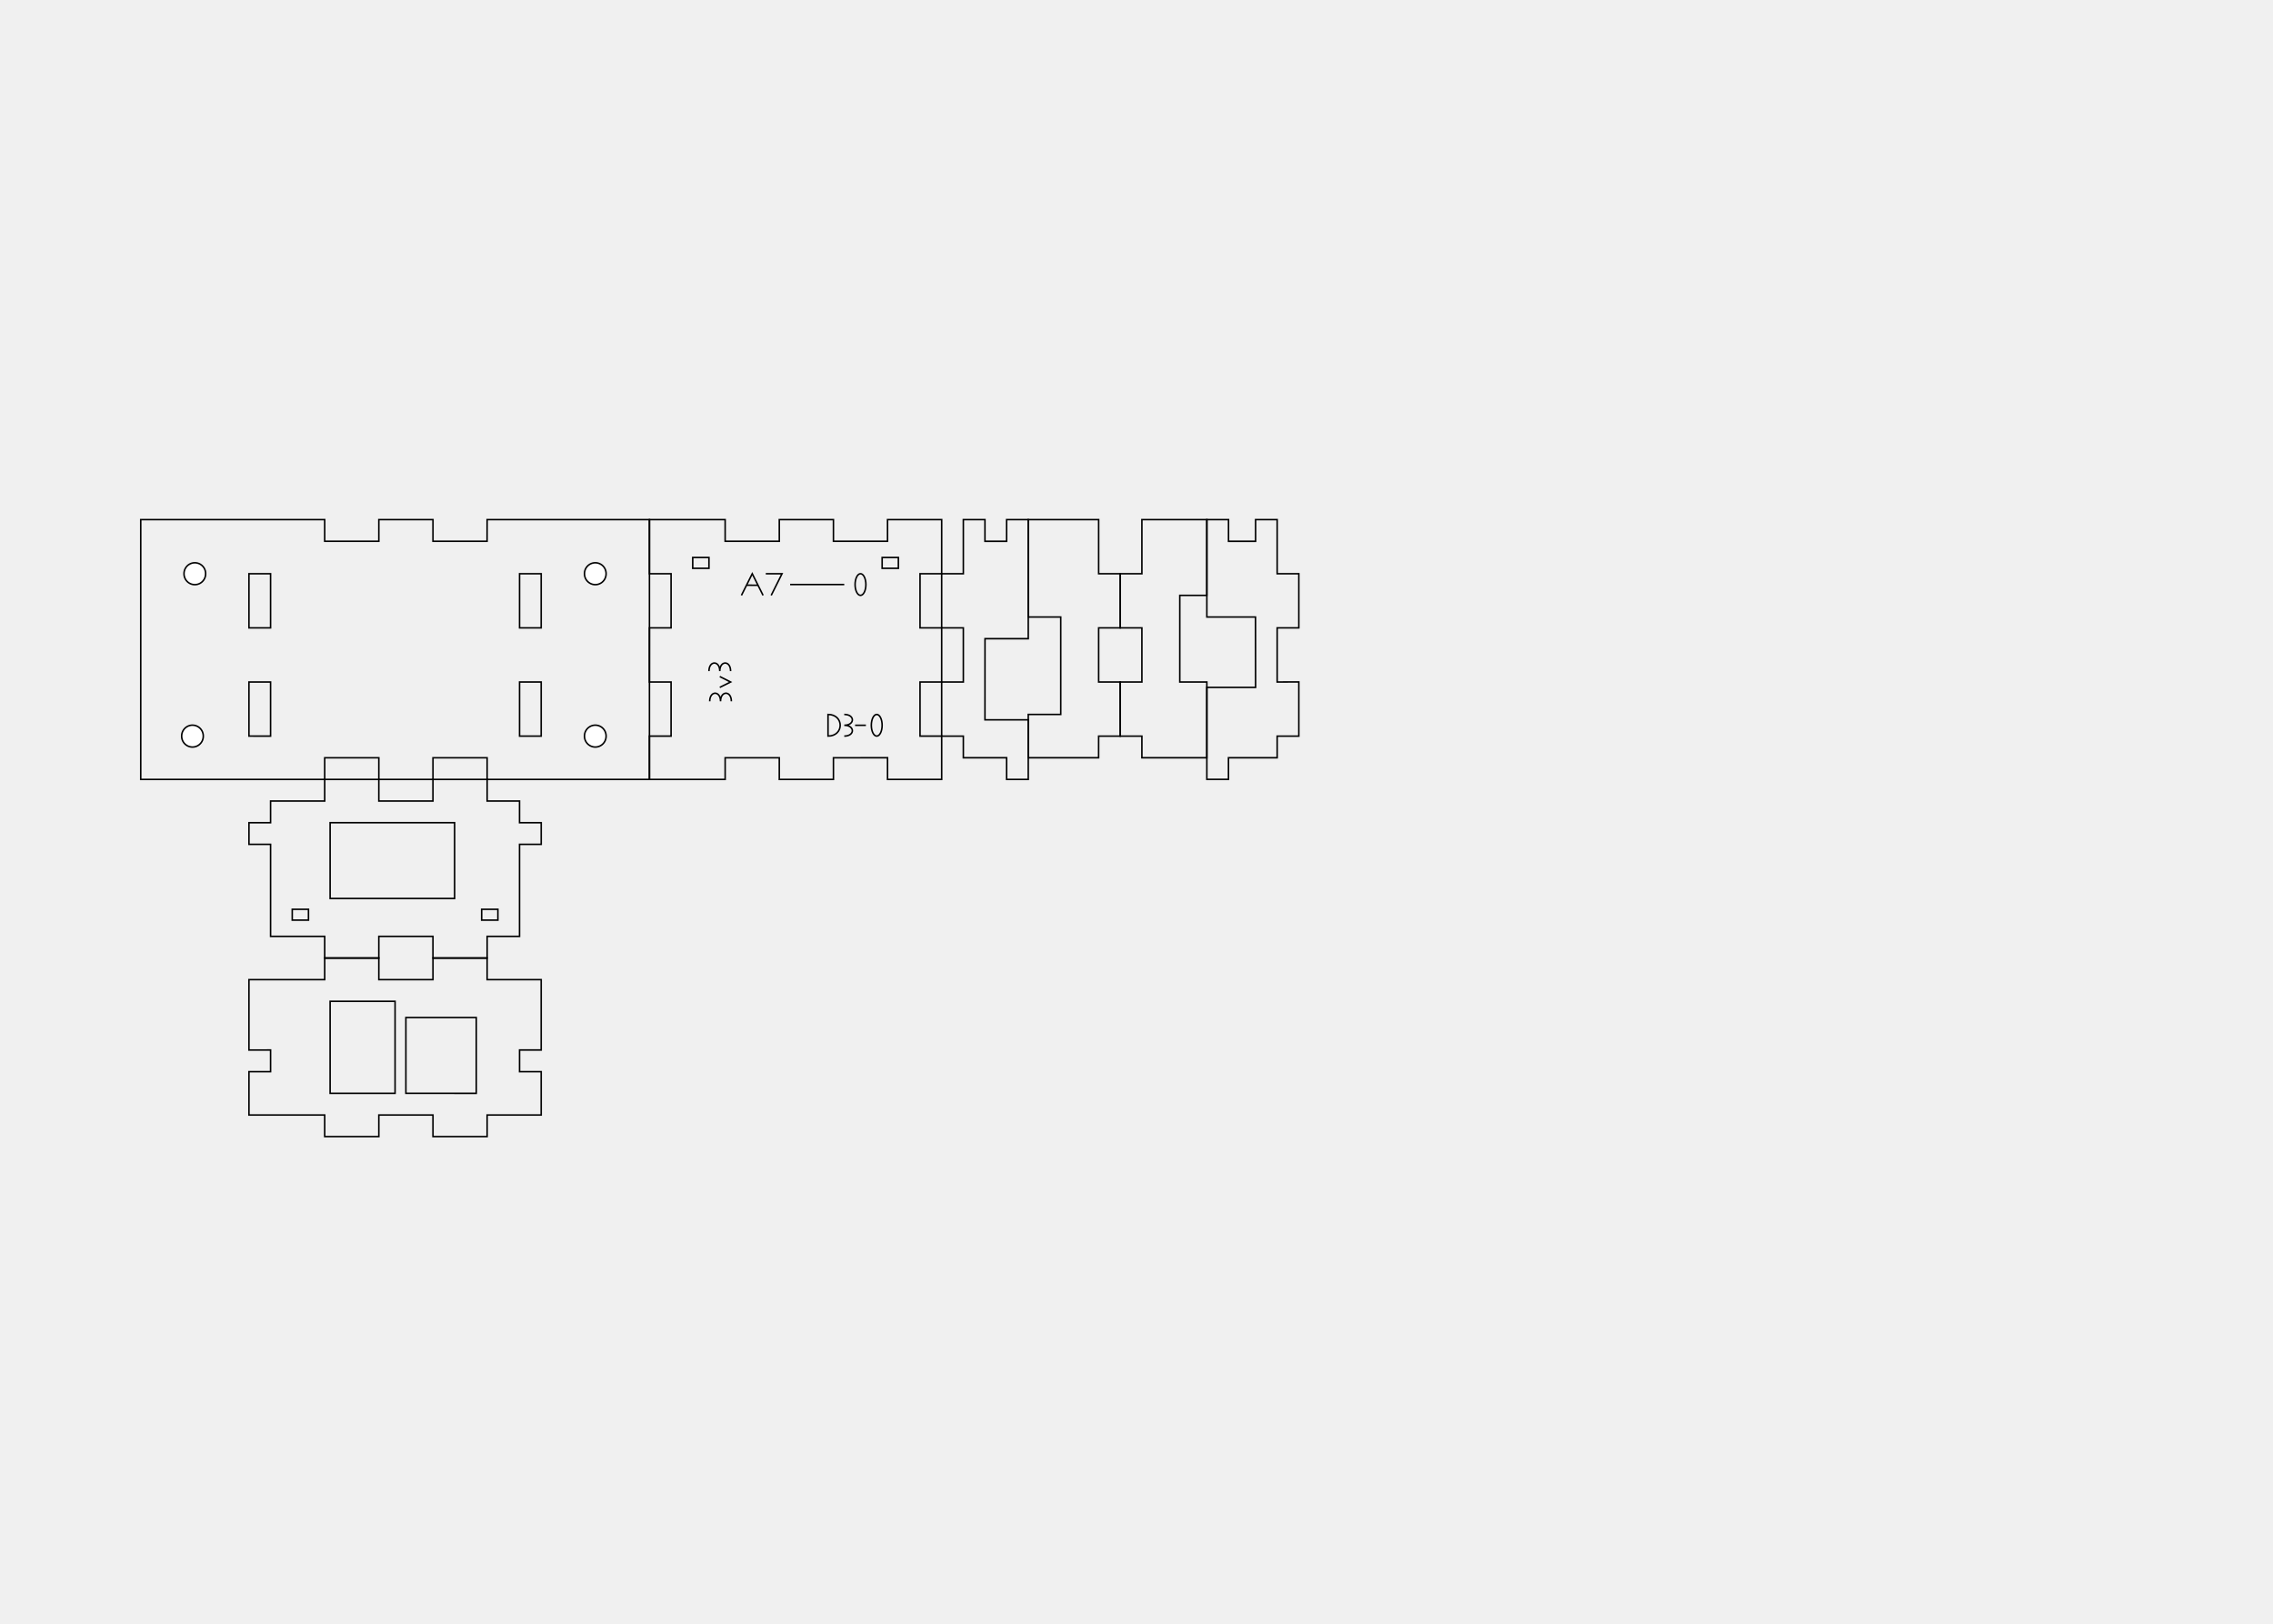
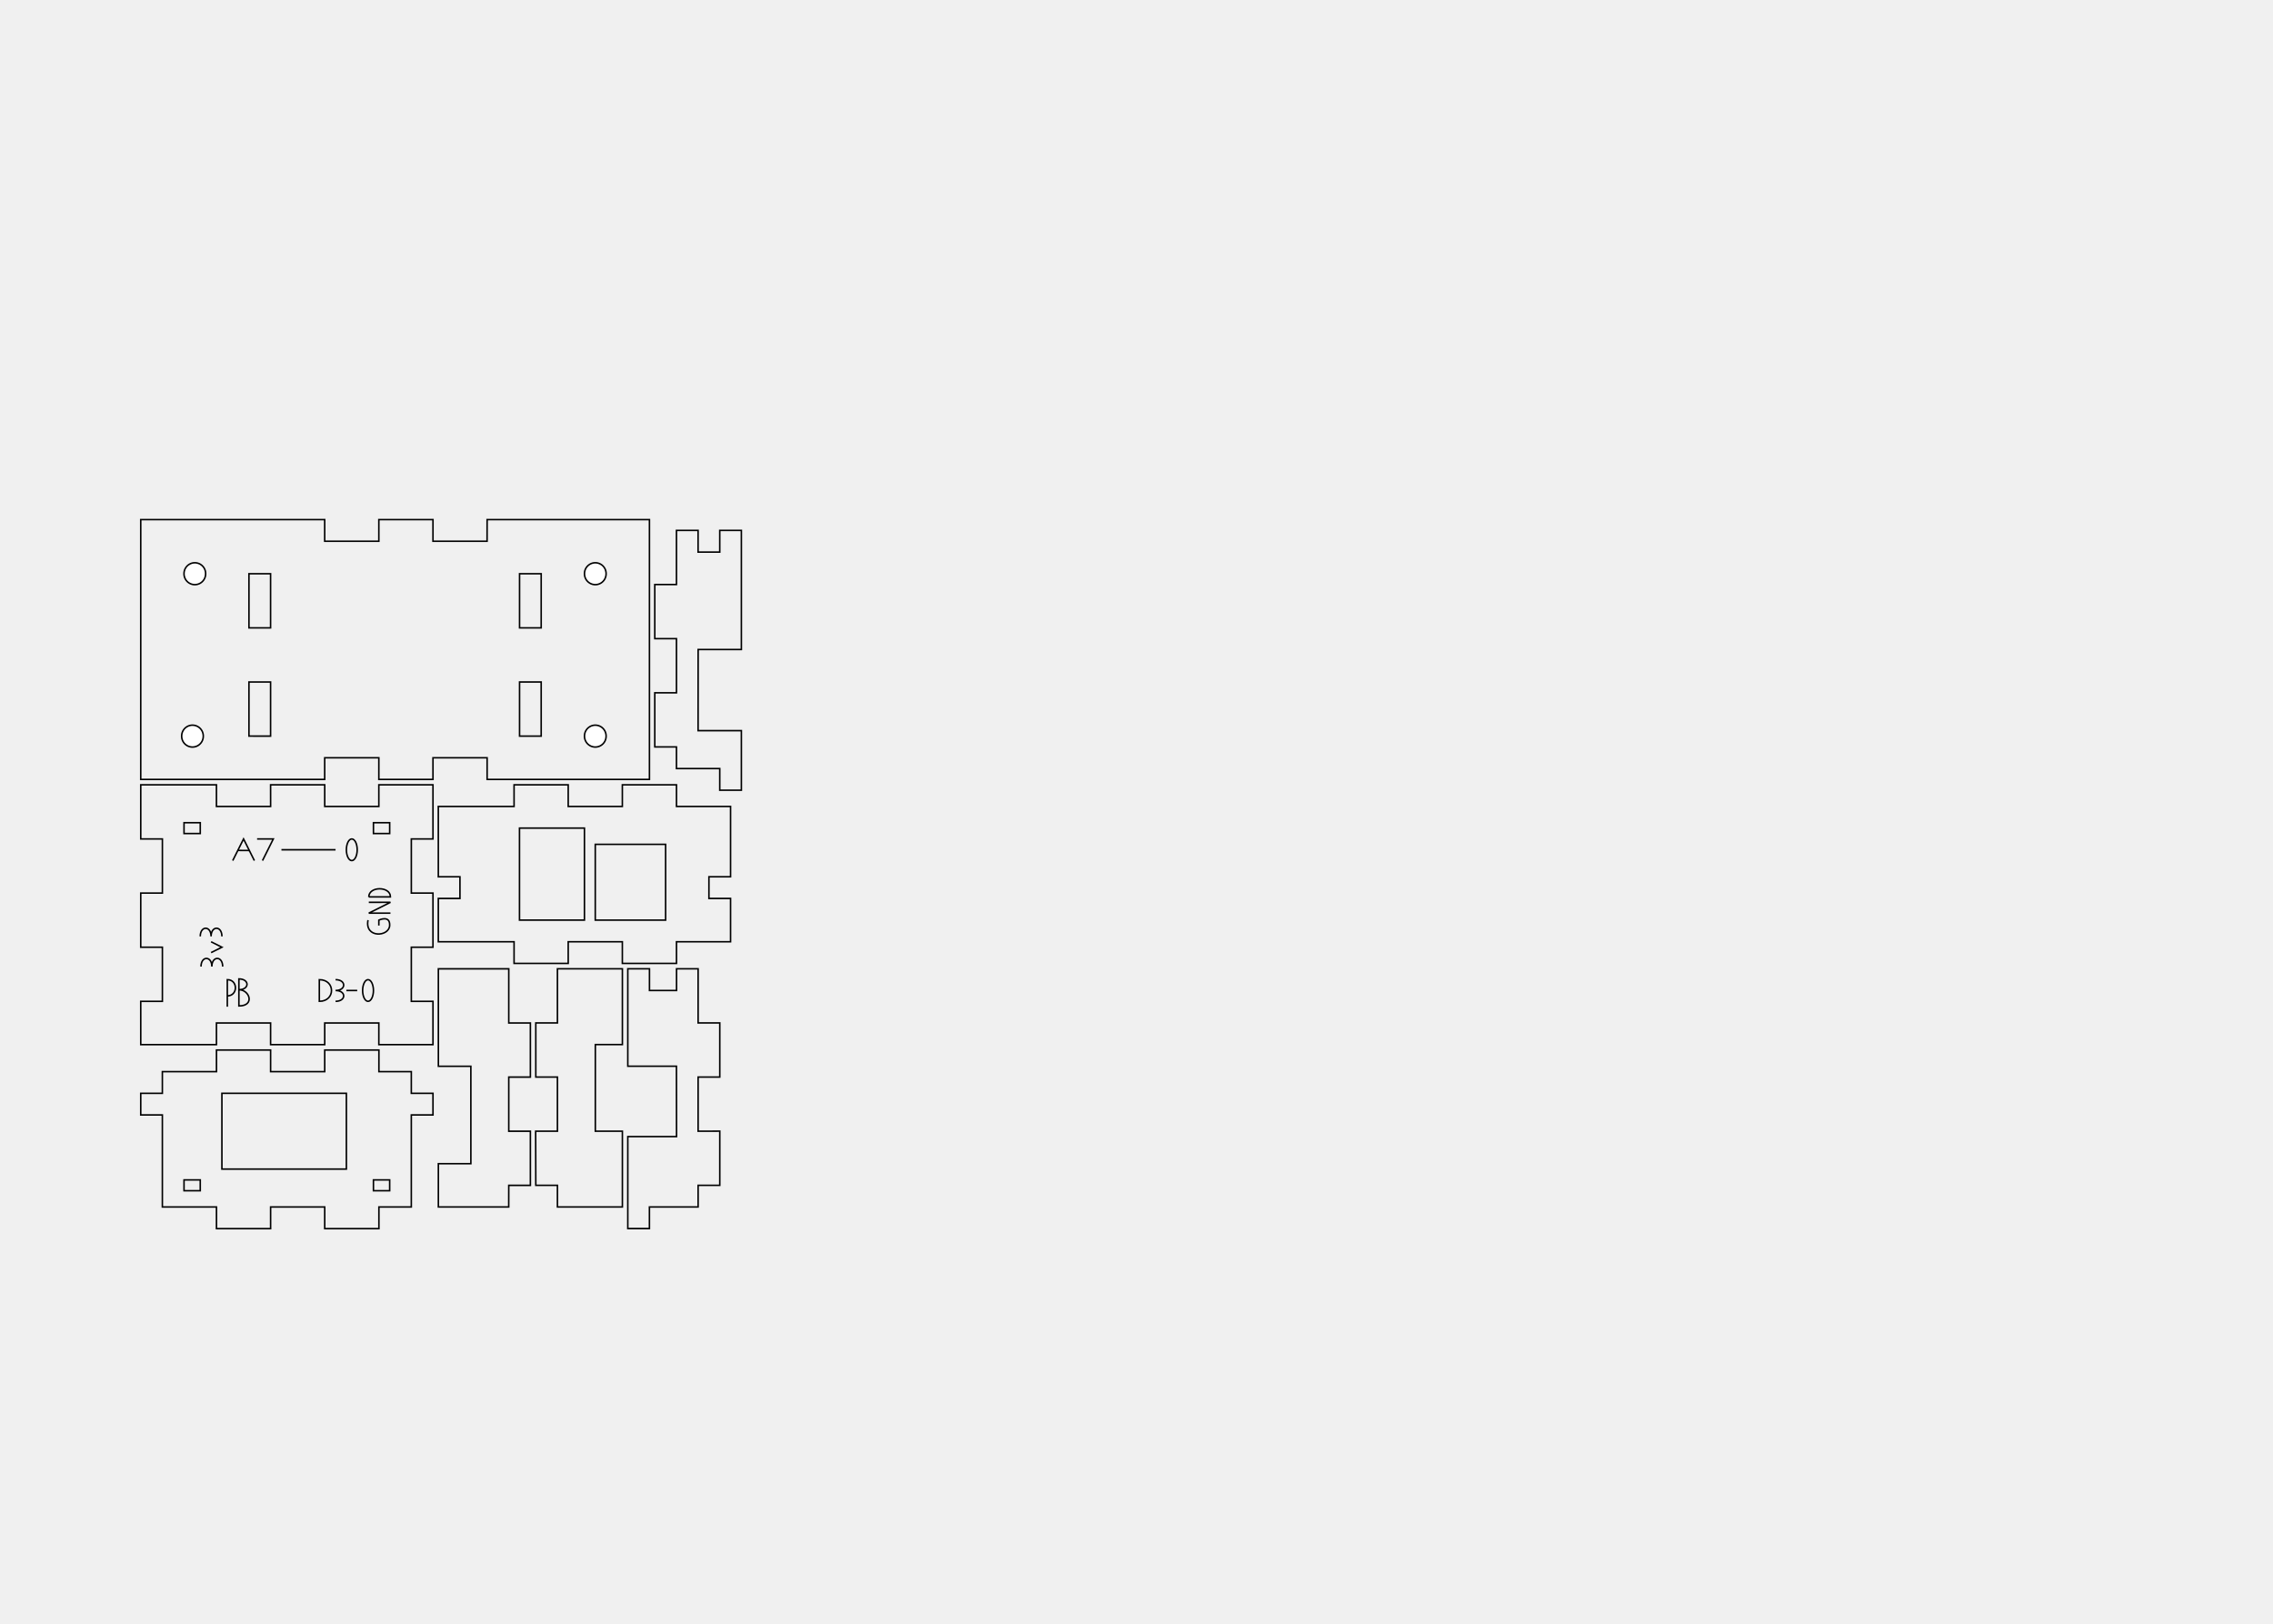
<svg xmlns="http://www.w3.org/2000/svg" width="1488.189" height="1062.992" id="svg2405" version="1.0">
  <defs id="defs2407">
    </defs>
-   <g id="layer1">
-     <g id="g2587">
-       <path id="path2446" d="M 92.143,340.157 L 212.589,340.165 L 212.589,354.332 L 248.036,354.332 L 248.036,340.165 L 283.482,340.165 L 283.482,354.332 L 318.898,354.332 L 318.929,340.165 L 425.211,340.165 L 425.211,510.237 L 318.929,510.237 L 318.929,496.072 L 283.482,496.072 L 283.482,510.237 L 248.036,510.237 L 248.036,496.072 L 212.589,496.072 L 212.589,510.237 L 92.143,510.237 L 92.143,340.157 z" style="fill:none;fill-rule:evenodd;stroke:#000000;stroke-width:1px;stroke-linecap:butt;stroke-linejoin:miter;stroke-opacity:1" />
-       <path id="path2448" d="M 340.169,375.583 L 354.33,375.583 L 354.33,411.024 L 340.169,411.033 L 340.169,375.583 z" style="fill:none;fill-rule:evenodd;stroke:#000000;stroke-width:1px;stroke-linecap:butt;stroke-linejoin:miter;stroke-opacity:1" />
-       <path id="path2450" d="M 340.169,446.474 L 354.33,446.474 L 354.33,481.898 L 340.169,481.898 L 340.169,446.474 z" style="fill:none;fill-rule:evenodd;stroke:#000000;stroke-width:1px;stroke-linecap:butt;stroke-linejoin:miter;stroke-opacity:1" />
-       <path id="path2452" d="M 162.992,446.474 L 177.155,446.474 L 177.155,481.898 L 162.998,481.89 L 162.992,446.474 z" style="fill:none;fill-rule:evenodd;stroke:#000000;stroke-width:1px;stroke-linecap:butt;stroke-linejoin:miter;stroke-opacity:1" />
-       <path id="path2454" d="M 162.998,411.033 L 177.155,411.033 L 177.155,375.583 L 162.992,375.583 L 162.998,411.033 z" style="fill:none;fill-rule:evenodd;stroke:#000000;stroke-width:1px;stroke-linecap:butt;stroke-linejoin:miter;stroke-opacity:1" />
-       <path transform="translate(42.50487,28.33554)" d="M 354.33,347.248 A 7.081,7.083 0 1 1 340.169,347.248 A 7.081,7.083 0 1 1 354.33,347.248 z" id="path2478" style="fill:#ffffff;stroke:#000000" />
-       <path transform="translate(42.50487,134.6506)" d="M 354.33,347.248 A 7.081,7.083 0 1 1 340.169,347.248 A 7.081,7.083 0 1 1 354.33,347.248 z" id="path2484" style="fill:#ffffff;stroke:#000000" />
-       <path transform="translate(-219.6938,28.33554)" d="M 354.33,347.248 A 7.081,7.083 0 1 1 340.169,347.248 A 7.081,7.083 0 1 1 354.33,347.248 z" id="path2488" style="fill:#ffffff;stroke:#000000" />
-       <path transform="translate(-221.2331,134.6541)" d="M 354.33,347.248 A 7.081,7.083 0 1 1 340.169,347.248 A 7.081,7.083 0 1 1 354.33,347.248 z" id="path2490" style="fill:#ffffff;stroke:#000000" />
+   <g id="layer1" style="display:inline">
+     <path style="fill:none;fill-rule:evenodd;stroke:#000000;stroke-width:1px;stroke-linecap:butt;stroke-linejoin:miter;stroke-opacity:1" d="M 92.143,340.157 L 212.589,340.165 L 212.589,354.332 L 248.036,354.332 L 248.036,340.165 L 283.482,340.165 L 283.482,354.332 L 318.898,354.332 L 318.929,340.165 L 425.211,340.165 L 425.211,510.237 L 318.929,510.237 L 318.929,496.072 L 283.482,496.072 L 283.482,510.237 L 248.036,510.237 L 248.036,496.072 L 212.589,496.072 L 212.589,510.237 L 92.143,510.237 L 92.143,340.157 z" id="path2446" />
+     <path style="fill:none;fill-rule:evenodd;stroke:#000000;stroke-width:1px;stroke-linecap:butt;stroke-linejoin:miter;stroke-opacity:1" d="M 340.169,375.583 L 354.33,375.583 L 354.33,411.024 L 340.169,411.033 L 340.169,375.583 z" id="path2448" />
+     <path style="fill:none;fill-rule:evenodd;stroke:#000000;stroke-width:1px;stroke-linecap:butt;stroke-linejoin:miter;stroke-opacity:1" d="M 340.169,446.474 L 354.33,446.474 L 354.33,481.898 L 340.169,481.898 L 340.169,446.474 z" id="path2450" />
+     <path style="fill:none;fill-rule:evenodd;stroke:#000000;stroke-width:1px;stroke-linecap:butt;stroke-linejoin:miter;stroke-opacity:1" d="M 162.992,446.474 L 177.155,446.474 L 177.155,481.898 L 162.998,481.89 L 162.992,446.474 z" id="path2452" />
+     <path style="fill:none;fill-rule:evenodd;stroke:#000000;stroke-width:1px;stroke-linecap:butt;stroke-linejoin:miter;stroke-opacity:1" d="M 162.998,411.033 L 177.155,411.033 L 177.155,375.583 L 162.992,375.583 L 162.998,411.033 z" id="path2454" />
+     <path style="fill:#ffffff;stroke:#000000" id="path2478" d="M 354.33,347.248 A 7.081,7.083 0 1 1 340.169,347.248 A 7.081,7.083 0 1 1 354.33,347.248 z" transform="translate(42.50487,28.33554)" />
+     <path style="fill:#ffffff;stroke:#000000" id="path2484" d="M 354.33,347.248 A 7.081,7.083 0 1 1 340.169,347.248 A 7.081,7.083 0 1 1 354.33,347.248 z" transform="translate(42.50487,134.6506)" />
+     <path style="fill:#ffffff;stroke:#000000" id="path2488" d="M 354.33,347.248 A 7.081,7.083 0 1 1 340.169,347.248 A 7.081,7.083 0 1 1 354.33,347.248 z" transform="translate(-219.6938,28.33554)" />
+     <path style="fill:#ffffff;stroke:#000000" id="path2490" d="M 354.33,347.248 A 7.081,7.083 0 1 1 340.169,347.248 A 7.081,7.083 0 1 1 354.33,347.248 z" transform="translate(-221.2331,134.6541)" />
+     <path style="fill:none;fill-rule:evenodd;stroke:#000000;stroke-width:1px;stroke-linecap:butt;stroke-linejoin:miter;stroke-opacity:1" d="M 442.899,347.228 L 442.899,382.666 L 428.712,382.666 L 428.712,418.103 L 442.899,418.103 L 442.899,453.541 L 428.712,453.541 L 428.712,488.978 L 442.899,488.978 L 442.899,503.134 L 471.243,503.134 L 471.243,517.322 L 485.399,517.322 L 485.399,478.322 L 457.055,478.322 L 457.087,425.197 L 485.399,425.197 L 485.399,347.228 L 471.243,347.228 L 471.243,361.416 L 457.055,361.416 L 457.055,347.228 L 442.899,347.228 z" id="path2508" />
+     <path style="fill:none;fill-rule:evenodd;stroke:#000000;stroke-width:1px;stroke-linecap:butt;stroke-linejoin:miter;stroke-opacity:1" d="M 287.008,634.251 L 287.018,698.032 L 308.278,698.032 L 308.29,761.814 L 287.008,761.814 L 287.008,790.157 L 333.071,790.157 L 333.102,776.001 L 347.258,776.001 L 347.258,740.564 L 333.102,740.564 L 333.102,705.126 L 347.258,705.126 L 347.258,669.689 L 333.102,669.689 L 333.102,634.251 L 287.008,634.251 z" id="path2510" />
+     <path style="fill:none;fill-rule:evenodd;stroke:#000000;stroke-width:1px;stroke-linecap:butt;stroke-linejoin:miter;stroke-opacity:1" d="M 364.961,634.234 L 364.961,669.672 L 350.804,669.672 L 350.804,705.109 L 364.961,705.109 L 364.961,740.547 L 350.711,740.547 L 350.804,775.984 L 364.961,775.984 L 364.961,790.14 L 407.492,790.14 L 407.492,740.547 L 389.773,740.547 L 389.777,683.842 L 407.496,683.842 L 407.492,634.234 L 364.961,634.234 z" id="path2516" />
+     <path style="fill:none;fill-rule:evenodd;stroke:#000000;stroke-width:1px;stroke-linecap:butt;stroke-linejoin:miter;stroke-opacity:1" d="M 372.021,527.935 L 407.467,527.935 L 407.467,513.779 L 442.913,513.779 L 442.913,527.935 L 478.315,527.935 L 478.315,573.986 L 464.154,573.986 L 464.154,588.172 L 478.315,588.172 L 478.315,616.529 L 442.913,616.529 L 442.913,630.686 L 407.467,630.686 L 407.467,616.529 L 372.021,616.529 L 372.021,630.686 L 336.574,630.686 L 336.574,616.529 L 286.982,616.529 L 286.982,588.172 L 301.14,588.172 L 301.14,573.986 L 286.982,574.001 L 286.977,527.935 L 336.574,527.935 L 336.574,513.779 L 372.021,513.779 L 372.021,527.935 z" id="path2544" />
+     <path style="fill:none;fill-rule:evenodd;stroke:#000000;stroke-width:1px;stroke-linecap:butt;stroke-linejoin:miter;stroke-opacity:1" d="M 340.127,602.348 L 340.127,542.112 L 382.646,542.112 L 382.646,602.348 L 340.127,602.348 z" id="path2552" />
+     <path style="fill:none;fill-rule:evenodd;stroke:#000000;stroke-width:1px;stroke-linecap:butt;stroke-linejoin:miter;stroke-opacity:1" d="M 389.733,602.348 L 389.733,552.742 L 435.796,552.742 L 435.796,602.358 L 389.733,602.348 z" id="path2554" />
+     <path style="fill:none;fill-rule:evenodd;stroke:#000000;stroke-width:1px;stroke-linecap:butt;stroke-linejoin:miter;stroke-opacity:1" d="M 141.737,687.404 L 141.737,701.56 L 106.299,701.56 L 106.299,715.748 L 92.143,715.748 L 92.143,729.904 L 106.299,729.904 L 106.299,790.154 L 141.737,790.154 L 141.737,804.342 L 177.174,804.342 L 177.174,790.154 L 212.612,790.154 L 212.612,804.342 L 248.08,804.342 L 248.08,790.154 L 269.299,790.154 L 269.299,729.904 L 283.487,729.904 L 283.487,715.748 L 269.299,715.748 L 269.299,701.56 L 248.08,701.56 L 248.08,687.404 L 212.612,687.404 L 212.612,701.56 L 177.174,701.56 L 177.174,687.404 L 141.737,687.404 z" id="path2536" />
+     <path style="fill:none;fill-rule:evenodd;stroke:#000000;stroke-width:1px;stroke-linecap:butt;stroke-linejoin:miter;stroke-opacity:1" d="M 145.285,715.737 L 145.285,765.343 L 226.781,765.343 L 226.781,715.737 L 145.285,715.737 z" id="path2550" />
+     <path style="fill:none;fill-rule:evenodd;stroke:#000000;stroke-width:1px;stroke-linecap:butt;stroke-linejoin:miter;stroke-opacity:1" d="M 244.497,772.43 L 255.127,772.43 L 255.127,779.516 L 244.497,779.516 L 244.497,772.43 z" id="path2568" />
+     <path style="fill:none;fill-rule:evenodd;stroke:#000000;stroke-width:1px;stroke-linecap:butt;stroke-linejoin:miter;stroke-opacity:1" d="M 120.482,772.43 L 131.111,772.43 L 131.111,779.516 L 120.482,779.516 L 120.482,772.43 z" id="path2570" />
+     <path style="fill:none;fill-rule:evenodd;stroke:#000000;stroke-width:1px;stroke-linecap:butt;stroke-linejoin:miter;stroke-opacity:1" d="M 411.041,634.234 L 411.041,698.015 L 442.885,698.015 L 442.947,744.078 L 411.041,744.078 L 411.041,804.297 L 425.197,804.297 L 425.197,790.14 L 457.072,790.14 L 457.072,775.984 L 471.26,775.984 L 471.26,740.515 L 457.072,740.547 L 457.072,705.109 L 471.26,705.109 L 471.26,669.672 L 457.072,669.672 L 457.072,634.234 L 442.947,634.234 L 442.947,648.422 L 425.229,648.422 L 425.229,634.234 L 411.041,634.234 z" id="path2603" />
+     <path style="fill:none;fill-rule:evenodd;stroke:#000000;stroke-width:1px;stroke-linecap:butt;stroke-linejoin:miter;stroke-opacity:1" d="M 92.153,513.794 L 141.714,513.794 L 141.714,527.961 L 177.178,527.961 L 177.164,513.794 L 212.614,513.794 L 212.614,527.961 L 248.032,527.961 L 248.032,513.787 L 283.482,513.794 L 283.482,549.213 L 269.308,549.213 L 269.308,584.663 L 283.482,584.663 L 283.477,620.103 L 269.304,620.103 L 269.308,655.528 L 283.482,655.528 L 283.482,683.867 L 248.032,683.867 L 248.032,669.692 L 212.614,669.702 L 212.614,683.867 L 177.164,683.867 L 177.164,669.702 L 141.714,669.702 L 141.714,683.865 L 92.153,683.867 L 92.139,655.528 L 106.317,655.528 L 106.317,620.103 L 92.139,620.103 L 92.153,584.663 L 106.317,584.663 L 106.317,549.22 L 92.153,549.213 L 92.153,527.961 L 92.153,513.794 z" id="path2502" />
+     <path style="fill:none;fill-rule:evenodd;stroke:#000000;stroke-width:1px;stroke-linecap:butt;stroke-linejoin:miter;stroke-opacity:1" d="M 244.501,538.59 L 255.131,538.59 L 255.131,545.676 L 244.501,545.676 L 244.501,538.59 z" id="path2572" />
+     <path style="fill:none;fill-rule:evenodd;stroke:#000000;stroke-width:1px;stroke-linecap:butt;stroke-linejoin:miter;stroke-opacity:1" d="M 120.485,538.59 L 131.115,538.59 L 131.115,545.676 L 120.485,545.676 L 120.485,538.59 z" id="path2574" />
+   </g>
+   <g id="layer2" style="display:inline">
+     <path style="fill:none;fill-rule:evenodd;stroke:#000000;stroke-width:1px;stroke-linecap:butt;stroke-linejoin:miter;stroke-opacity:1;display:inline" d="M 131.115,612.999 C 131.115,605.913 138.202,605.913 138.202,612.999 C 138.202,605.913 145.288,605.913 145.288,612.999" id="path2481" />
+     <path style="fill:none;fill-rule:evenodd;stroke:#000000;stroke-width:1px;stroke-linecap:butt;stroke-linejoin:miter;stroke-opacity:1;display:inline" d="M 131.615,632.759 C 131.615,625.673 138.702,625.673 138.702,632.759 C 138.702,625.673 145.788,625.673 145.788,632.759" id="path2479" />
+     <path style="fill:none;fill-rule:evenodd;stroke:#000000;stroke-width:1px;stroke-linecap:butt;stroke-linejoin:miter;stroke-opacity:1;display:inline" d="M 138.202,623.629 L 145.288,620.103 L 138.202,616.543" id="path2483" />
+     <path style="fill:none;fill-rule:evenodd;stroke:#000000;stroke-width:1px;stroke-linecap:butt;stroke-linejoin:miter;stroke-opacity:1;display:inline" d="M 209.068,641.346 C 219.698,641.346 219.698,655.519 209.068,655.519 L 209.068,641.346 z" id="path2476" />
+     <path style="fill:none;fill-rule:evenodd;stroke:#000000;stroke-width:1px;stroke-linecap:butt;stroke-linejoin:miter;stroke-opacity:1;display:inline" d="M 219.698,641.346 C 226.784,641.346 226.784,648.432 219.698,648.432 C 226.784,648.432 226.784,655.519 219.698,655.519" id="path2474" />
+     <path style="fill:none;fill-rule:evenodd;stroke:#000000;stroke-width:1px;stroke-linecap:butt;stroke-linejoin:miter;stroke-opacity:1;display:inline" d="M 226.784,648.432 C 233.871,648.432 233.871,648.432 233.871,648.432" id="path2487" />
+     <path style="fill:none;fill-opacity:1;stroke:#000000;stroke-opacity:1;display:inline" id="path2468" d="M 510.236,382.677 A 3.543,7.087 0 1 1 503.15,382.677 A 3.543,7.087 0 1 1 510.236,382.677 z" transform="translate(-265.7353,265.7553)" />
+     <path style="fill:none;fill-opacity:1;stroke:#000000;stroke-opacity:1;display:inline" id="path2460" d="M 510.236,382.677 A 3.543,7.087 0 1 1 503.15,382.677 A 3.543,7.087 0 1 1 510.236,382.677 z" transform="translate(-276.3652,173.6293)" />
+     <path style="fill:none;fill-rule:evenodd;stroke:#000000;stroke-width:1px;stroke-linecap:butt;stroke-linejoin:miter;stroke-opacity:1;display:inline" d="M 184.265,556.306 C 212.611,556.306 219.698,556.306 219.698,556.306" id="path2485" />
+     <path style="fill:none;fill-rule:evenodd;stroke:#000000;stroke-width:1px;stroke-linecap:butt;stroke-linejoin:miter;stroke-opacity:1;display:inline" d="M 168.321,549.22 L 178.948,549.22 L 171.862,563.393 L 171.862,563.393" id="path2462" />
+     <path style="fill:none;fill-rule:evenodd;stroke:#000000;stroke-width:1px;stroke-linecap:butt;stroke-linejoin:miter;stroke-opacity:1;display:inline" d="M 155.708,556.727 L 163.243,556.782" id="path2458" />
+     <path style="fill:none;fill-rule:evenodd;stroke:#000000;stroke-width:1px;stroke-linecap:butt;stroke-linejoin:miter;stroke-opacity:1;display:inline" d="M 152.375,563.393 L 159.462,549.22 L 166.548,563.393 L 166.548,563.393" id="path2456" />
+     <g style="display:inline" id="g2484" transform="matrix(0,-1,1,0,-332.5545,803.3022)">
+       <path id="path2477" d="M 200.94,573.504 C 189,571.146 189.882,587.303 197.397,587.677 C 204.475,588.029 200.94,580.59 200.94,580.59 L 197.397,580.59" style="fill:none;fill-rule:evenodd;stroke:#000000;stroke-width:1px;stroke-linecap:butt;stroke-linejoin:miter;stroke-opacity:1" />
+       <path id="path2480" d="M 205.512,588.189 L 205.512,574.016 L 212.598,588.189 L 212.589,574.016" style="fill:none;fill-rule:evenodd;stroke:#000000;stroke-width:1px;stroke-linecap:butt;stroke-linejoin:miter;stroke-opacity:1" />
+       <path id="path2482" d="M 216.142,574.016 L 216.142,588.189 C 223.228,588.189 223.228,574.016 216.142,574.016" style="fill:none;fill-rule:evenodd;stroke:#000000;stroke-width:1px;stroke-linecap:butt;stroke-linejoin:miter;stroke-opacity:1" />
    </g>
-     <path style="fill:none;fill-rule:evenodd;stroke:#000000;stroke-width:1px;stroke-linecap:butt;stroke-linejoin:miter;stroke-opacity:1" d="M 630.719 340.156 L 630.719 375.594 L 616.531 375.594 L 616.531 411.031 L 630.719 411.031 L 630.719 446.469 L 616.531 446.469 L 616.531 481.906 L 630.719 481.906 L 630.719 496.062 L 659.062 496.062 L 659.062 510.25 L 673.219 510.25 L 673.219 471.25 L 644.875 471.25 L 644.906 418.125 L 673.219 418.125 L 673.219 340.156 L 659.062 340.156 L 659.062 354.344 L 644.875 354.344 L 644.875 340.156 L 630.719 340.156 z " id="path2508" />
-     <path style="fill:none;fill-rule:evenodd;stroke:#000000;stroke-width:1px;stroke-linecap:butt;stroke-linejoin:miter;stroke-opacity:1" d="M 673.219,340.156 L 673.228,403.937 L 694.488,403.937 L 694.5,467.719 L 673.219,467.719 L 673.219,496.062 L 719.281,496.062 L 719.312,481.906 L 733.469,481.906 L 733.469,446.469 L 719.312,446.469 L 719.312,411.031 L 733.469,411.031 L 733.469,375.594 L 719.312,375.594 L 719.312,340.156 L 673.219,340.156 z" id="path2510" />
-     <path style="fill:none;fill-rule:evenodd;stroke:#000000;stroke-width:1px;stroke-linecap:butt;stroke-linejoin:miter;stroke-opacity:1" d="M 747.625,340.156 L 747.625,375.594 L 733.469,375.594 L 733.469,411.031 L 747.625,411.031 L 747.625,446.469 L 733.375,446.469 L 733.469,481.906 L 747.625,481.906 L 747.625,496.062 L 790.156,496.062 L 790.156,446.469 L 772.438,446.469 L 772.441,389.764 L 790.16,389.764 L 790.156,340.156 L 747.625,340.156 z" id="path2516" />
-     <g id="g2582">
-       <path id="path2544" d="M 248.036,641.335 L 283.482,641.335 L 283.482,627.18 L 318.929,627.18 L 318.929,641.335 L 354.33,641.335 L 354.33,687.386 L 340.169,687.386 L 340.169,701.572 L 354.33,701.572 L 354.33,729.93 L 318.929,729.93 L 318.929,744.086 L 283.482,744.086 L 283.482,729.93 L 248.036,729.93 L 248.036,744.086 L 212.589,744.086 L 212.589,729.93 L 162.998,729.93 L 162.998,701.572 L 177.155,701.572 L 177.155,687.386 L 162.998,687.402 L 162.992,641.335 L 212.589,641.335 L 212.589,627.18 L 248.036,627.18 L 248.036,641.335 z" style="fill:none;fill-rule:evenodd;stroke:#000000;stroke-width:1px;stroke-linecap:butt;stroke-linejoin:miter;stroke-opacity:1" />
-       <path id="path2552" d="M 216.142,715.748 L 216.142,655.512 L 258.661,655.512 L 258.661,715.748 L 216.142,715.748 z" style="fill:none;fill-rule:evenodd;stroke:#000000;stroke-width:1px;stroke-linecap:butt;stroke-linejoin:miter;stroke-opacity:1" />
-       <path id="path2554" d="M 265.748,715.748 L 265.748,666.142 L 311.811,666.142 L 311.811,715.758 L 265.748,715.748 z" style="fill:none;fill-rule:evenodd;stroke:#000000;stroke-width:1px;stroke-linecap:butt;stroke-linejoin:miter;stroke-opacity:1" />
-     </g>
-     <path style="fill:none;fill-rule:evenodd;stroke:#000000;stroke-width:1px;stroke-linecap:butt;stroke-linejoin:miter;stroke-opacity:1" d="M 212.594 510.25 L 212.594 524.406 L 177.156 524.406 L 177.156 538.594 L 163 538.594 L 163 552.75 L 177.156 552.75 L 177.156 613 L 212.594 613 L 212.594 627.188 L 248.031 627.188 L 248.031 613 L 283.469 613 L 283.469 627.188 L 318.938 627.188 L 318.938 613 L 340.156 613 L 340.156 552.75 L 354.344 552.75 L 354.344 538.594 L 340.156 538.594 L 340.156 524.406 L 318.938 524.406 L 318.938 510.25 L 283.469 510.25 L 283.469 524.406 L 248.031 524.406 L 248.031 510.25 L 212.594 510.25 z " id="path2536" />
-     <path style="fill:none;fill-rule:evenodd;stroke:#000000;stroke-width:1px;stroke-linecap:butt;stroke-linejoin:miter;stroke-opacity:1" d="M 216.142,538.583 L 216.142,588.189 L 297.638,588.189 L 297.638,538.583 L 216.142,538.583 z" id="path2550" />
-     <path style="fill:none;fill-rule:evenodd;stroke:#000000;stroke-width:1px;stroke-linecap:butt;stroke-linejoin:miter;stroke-opacity:1" d="M 315.354,595.276 L 325.984,595.276 L 325.984,602.362 L 315.354,602.362 L 315.354,595.276 z" id="path2568" />
-     <path style="fill:none;fill-rule:evenodd;stroke:#000000;stroke-width:1px;stroke-linecap:butt;stroke-linejoin:miter;stroke-opacity:1" d="M 191.339,595.276 L 201.969,595.276 L 201.969,602.362 L 191.339,602.362 L 191.339,595.276 z" id="path2570" />
-     <g id="g2598">
-       <path id="path2502" d="M 425.211,340.165 L 474.772,340.165 L 474.772,354.332 L 510.236,354.332 L 510.222,340.165 L 545.672,340.165 L 545.672,354.332 L 581.09,354.332 L 581.09,340.157 L 616.54,340.165 L 616.54,375.583 L 602.367,375.583 L 602.367,411.033 L 616.54,411.033 L 616.535,446.474 L 602.362,446.474 L 602.367,481.898 L 616.54,481.898 L 616.54,510.237 L 581.09,510.237 L 581.09,496.063 L 545.672,496.072 L 545.672,510.237 L 510.222,510.237 L 510.222,496.072 L 474.772,496.072 L 474.772,510.236 L 425.211,510.237 L 425.197,481.898 L 439.375,481.898 L 439.375,446.474 L 425.197,446.474 L 425.211,411.033 L 439.375,411.033 L 439.375,375.59 L 425.211,375.583 L 425.211,354.332 L 425.211,340.165 z" style="fill:none;fill-rule:evenodd;stroke:#000000;stroke-width:1px;stroke-linecap:butt;stroke-linejoin:miter;stroke-opacity:1" />
-       <path id="path2572" d="M 577.559,364.961 L 588.189,364.961 L 588.189,372.047 L 577.559,372.047 L 577.559,364.961 z" style="fill:none;fill-rule:evenodd;stroke:#000000;stroke-width:1px;stroke-linecap:butt;stroke-linejoin:miter;stroke-opacity:1" />
-       <path id="path2574" d="M 453.543,364.961 L 464.173,364.961 L 464.173,372.047 L 453.543,372.047 L 453.543,364.961 z" style="fill:none;fill-rule:evenodd;stroke:#000000;stroke-width:1px;stroke-linecap:butt;stroke-linejoin:miter;stroke-opacity:1" />
-     </g>
-     <path style="fill:none;fill-rule:evenodd;stroke:#000000;stroke-width:1px;stroke-linecap:butt;stroke-linejoin:miter;stroke-opacity:1" d="M 790.156 340.156 L 790.156 403.938 L 822 403.938 L 822.062 450 L 790.156 450 L 790.156 510.219 L 804.312 510.219 L 804.312 496.062 L 836.188 496.062 L 836.188 481.906 L 850.375 481.906 L 850.375 446.438 L 836.188 446.469 L 836.188 411.031 L 850.375 411.031 L 850.375 375.594 L 836.188 375.594 L 836.188 340.156 L 822.062 340.156 L 822.062 354.344 L 804.344 354.344 L 804.344 340.156 L 790.156 340.156 z " id="path2603" />
-     <path style="fill:none;fill-rule:evenodd;stroke:#000000;stroke-width:1px;stroke-linecap:butt;stroke-linejoin:miter;stroke-opacity:1" d="M 485.433,389.764 L 492.52,375.59 L 499.606,389.764 L 499.606,389.764" id="path2456" />
-     <path style="fill:none;fill-rule:evenodd;stroke:#000000;stroke-width:1px;stroke-linecap:butt;stroke-linejoin:miter;stroke-opacity:1" d="M 488.766,383.098 L 496.301,383.153" id="path2458" />
-     <path style="opacity:1;fill:none;fill-opacity:1;stroke:#000000;stroke-opacity:1" id="path2460" d="M 510.236,382.677 A 3.543,7.087 0 1 1 503.15,382.677 A 3.543,7.087 0 1 1 510.236,382.677 z" transform="translate(56.69293,1.1252606e-5)" />
-     <path style="fill:none;fill-rule:evenodd;stroke:#000000;stroke-width:1px;stroke-linecap:butt;stroke-linejoin:miter;stroke-opacity:1" d="M 501.379,375.59 L 512.007,375.59 L 504.92,389.764 L 504.92,389.764" id="path2462" />
-     <path style="opacity:1;fill:none;fill-opacity:1;stroke:#000000;stroke-opacity:1" id="path2468" d="M 510.236,382.677 A 3.543,7.087 0 1 1 503.15,382.677 A 3.543,7.087 0 1 1 510.236,382.677 z" transform="translate(67.32285,92.126)" />
-     <path style="fill:none;fill-rule:evenodd;stroke:#000000;stroke-width:1px;stroke-linecap:butt;stroke-linejoin:miter;stroke-opacity:1" d="M 552.756,467.716 C 559.843,467.716 559.843,474.803 552.756,474.803 C 559.843,474.803 559.843,481.89 552.756,481.89" id="path2474" />
-     <path style="fill:none;fill-rule:evenodd;stroke:#000000;stroke-width:1px;stroke-linecap:butt;stroke-linejoin:miter;stroke-opacity:1" d="M 542.126,467.716 C 552.756,467.716 552.756,481.89 542.126,481.89 L 542.126,467.716 z" id="path2476" />
-     <path style="fill:none;fill-rule:evenodd;stroke:#000000;stroke-width:1px;stroke-linecap:butt;stroke-linejoin:miter;stroke-opacity:1" d="M 464.673,459.13 C 464.673,452.043 471.76,452.043 471.76,459.13 C 471.76,452.043 478.846,452.043 478.846,459.13" id="path2479" />
-     <path style="fill:none;fill-rule:evenodd;stroke:#000000;stroke-width:1px;stroke-linecap:butt;stroke-linejoin:miter;stroke-opacity:1" d="M 464.173,439.37 C 464.173,432.283 471.26,432.283 471.26,439.37 C 471.26,432.283 478.346,432.283 478.346,439.37" id="path2481" />
-     <path style="fill:none;fill-rule:evenodd;stroke:#000000;stroke-width:1px;stroke-linecap:butt;stroke-linejoin:miter;stroke-opacity:1" d="M 471.26,450 L 478.346,446.474 L 471.26,442.913" id="path2483" />
-     <path style="fill:none;fill-rule:evenodd;stroke:#000000;stroke-width:1px;stroke-linecap:butt;stroke-linejoin:miter;stroke-opacity:1" d="M 517.323,382.677 C 545.669,382.677 552.756,382.677 552.756,382.677" id="path2485" />
-     <path style="fill:none;fill-rule:evenodd;stroke:#000000;stroke-width:1px;stroke-linecap:butt;stroke-linejoin:miter;stroke-opacity:1" d="M 559.843,474.803 C 566.929,474.803 566.929,474.803 566.929,474.803" id="path2487" />
+     <path style="fill:none;fill-rule:evenodd;stroke:#000000;stroke-width:1px;stroke-linecap:butt;stroke-linejoin:miter;stroke-opacity:1;display:inline" d="M 156.406,640.839 L 156.406,658.555 C 167.035,658.555 163.492,647.925 156.406,647.925 C 163.492,647.925 163.492,640.839 156.406,640.839 z" id="path2469" />
+     <path style="fill:none;fill-rule:evenodd;stroke:#000000;stroke-width:1px;stroke-linecap:butt;stroke-linejoin:miter;stroke-opacity:1;display:inline" d="M 148.819,659.055 L 148.819,641.339 C 155.906,641.339 155.906,651.968 148.819,651.968 L 148.819,651.968" id="path2466" />
  </g>
</svg>
